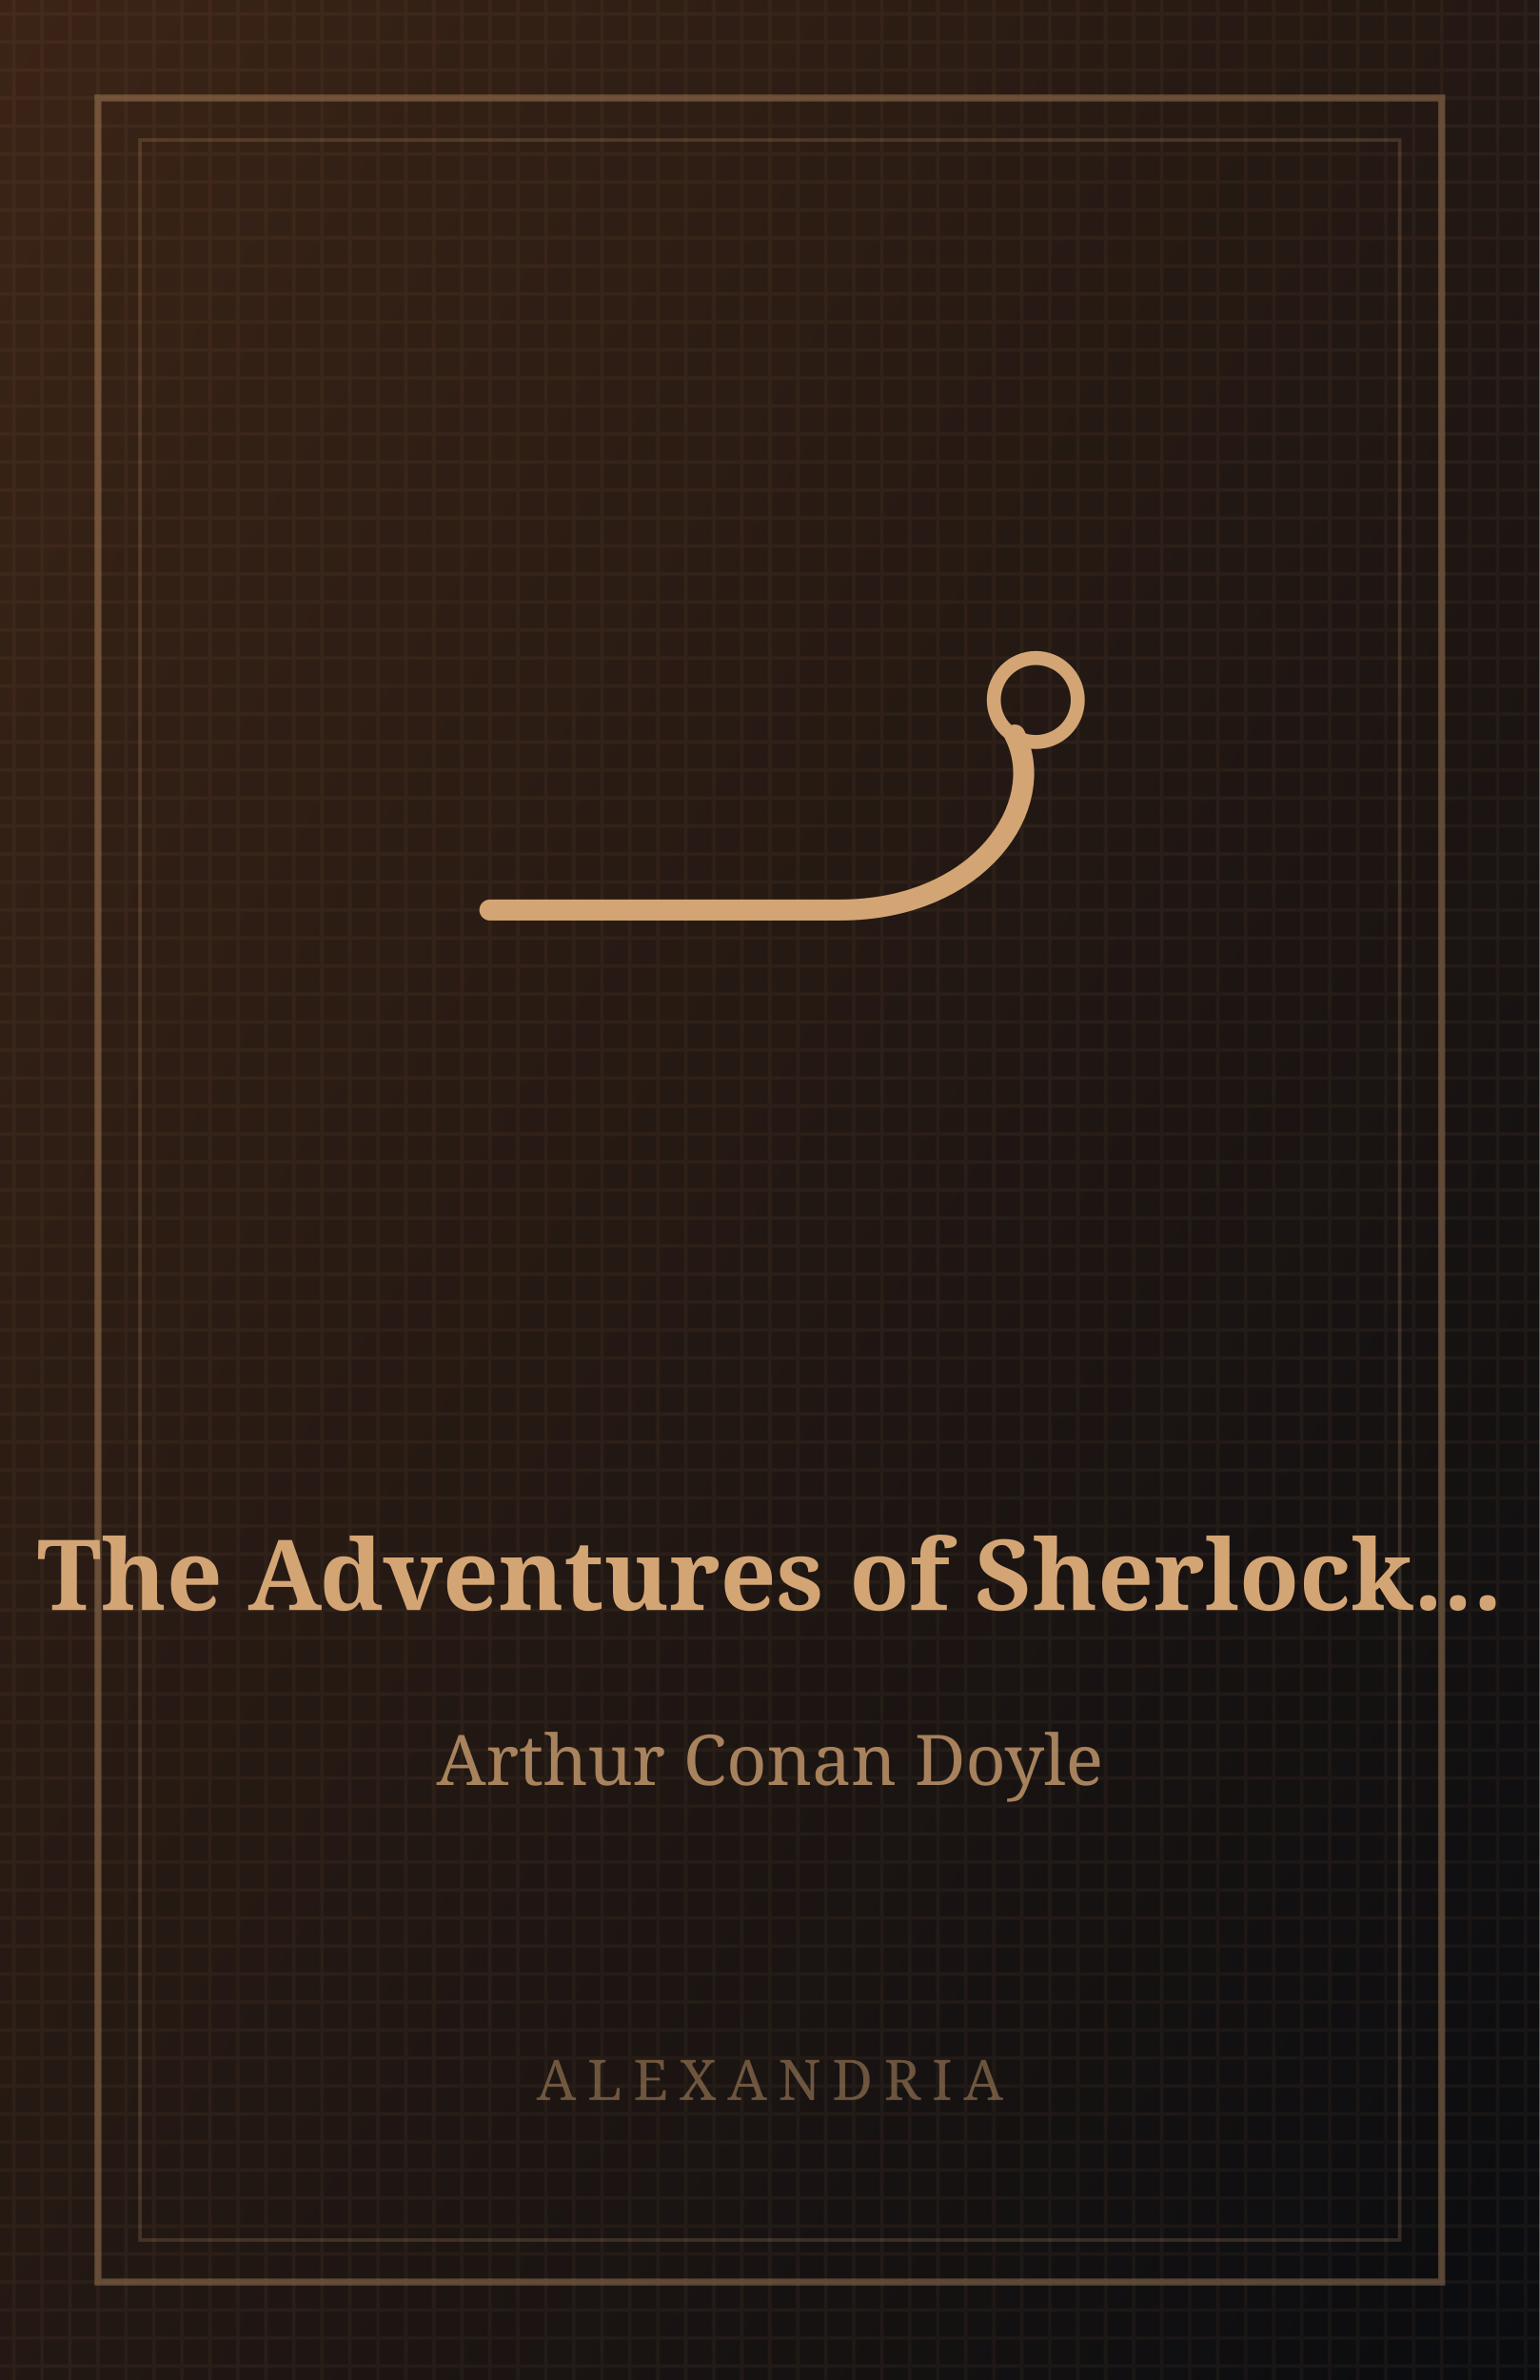
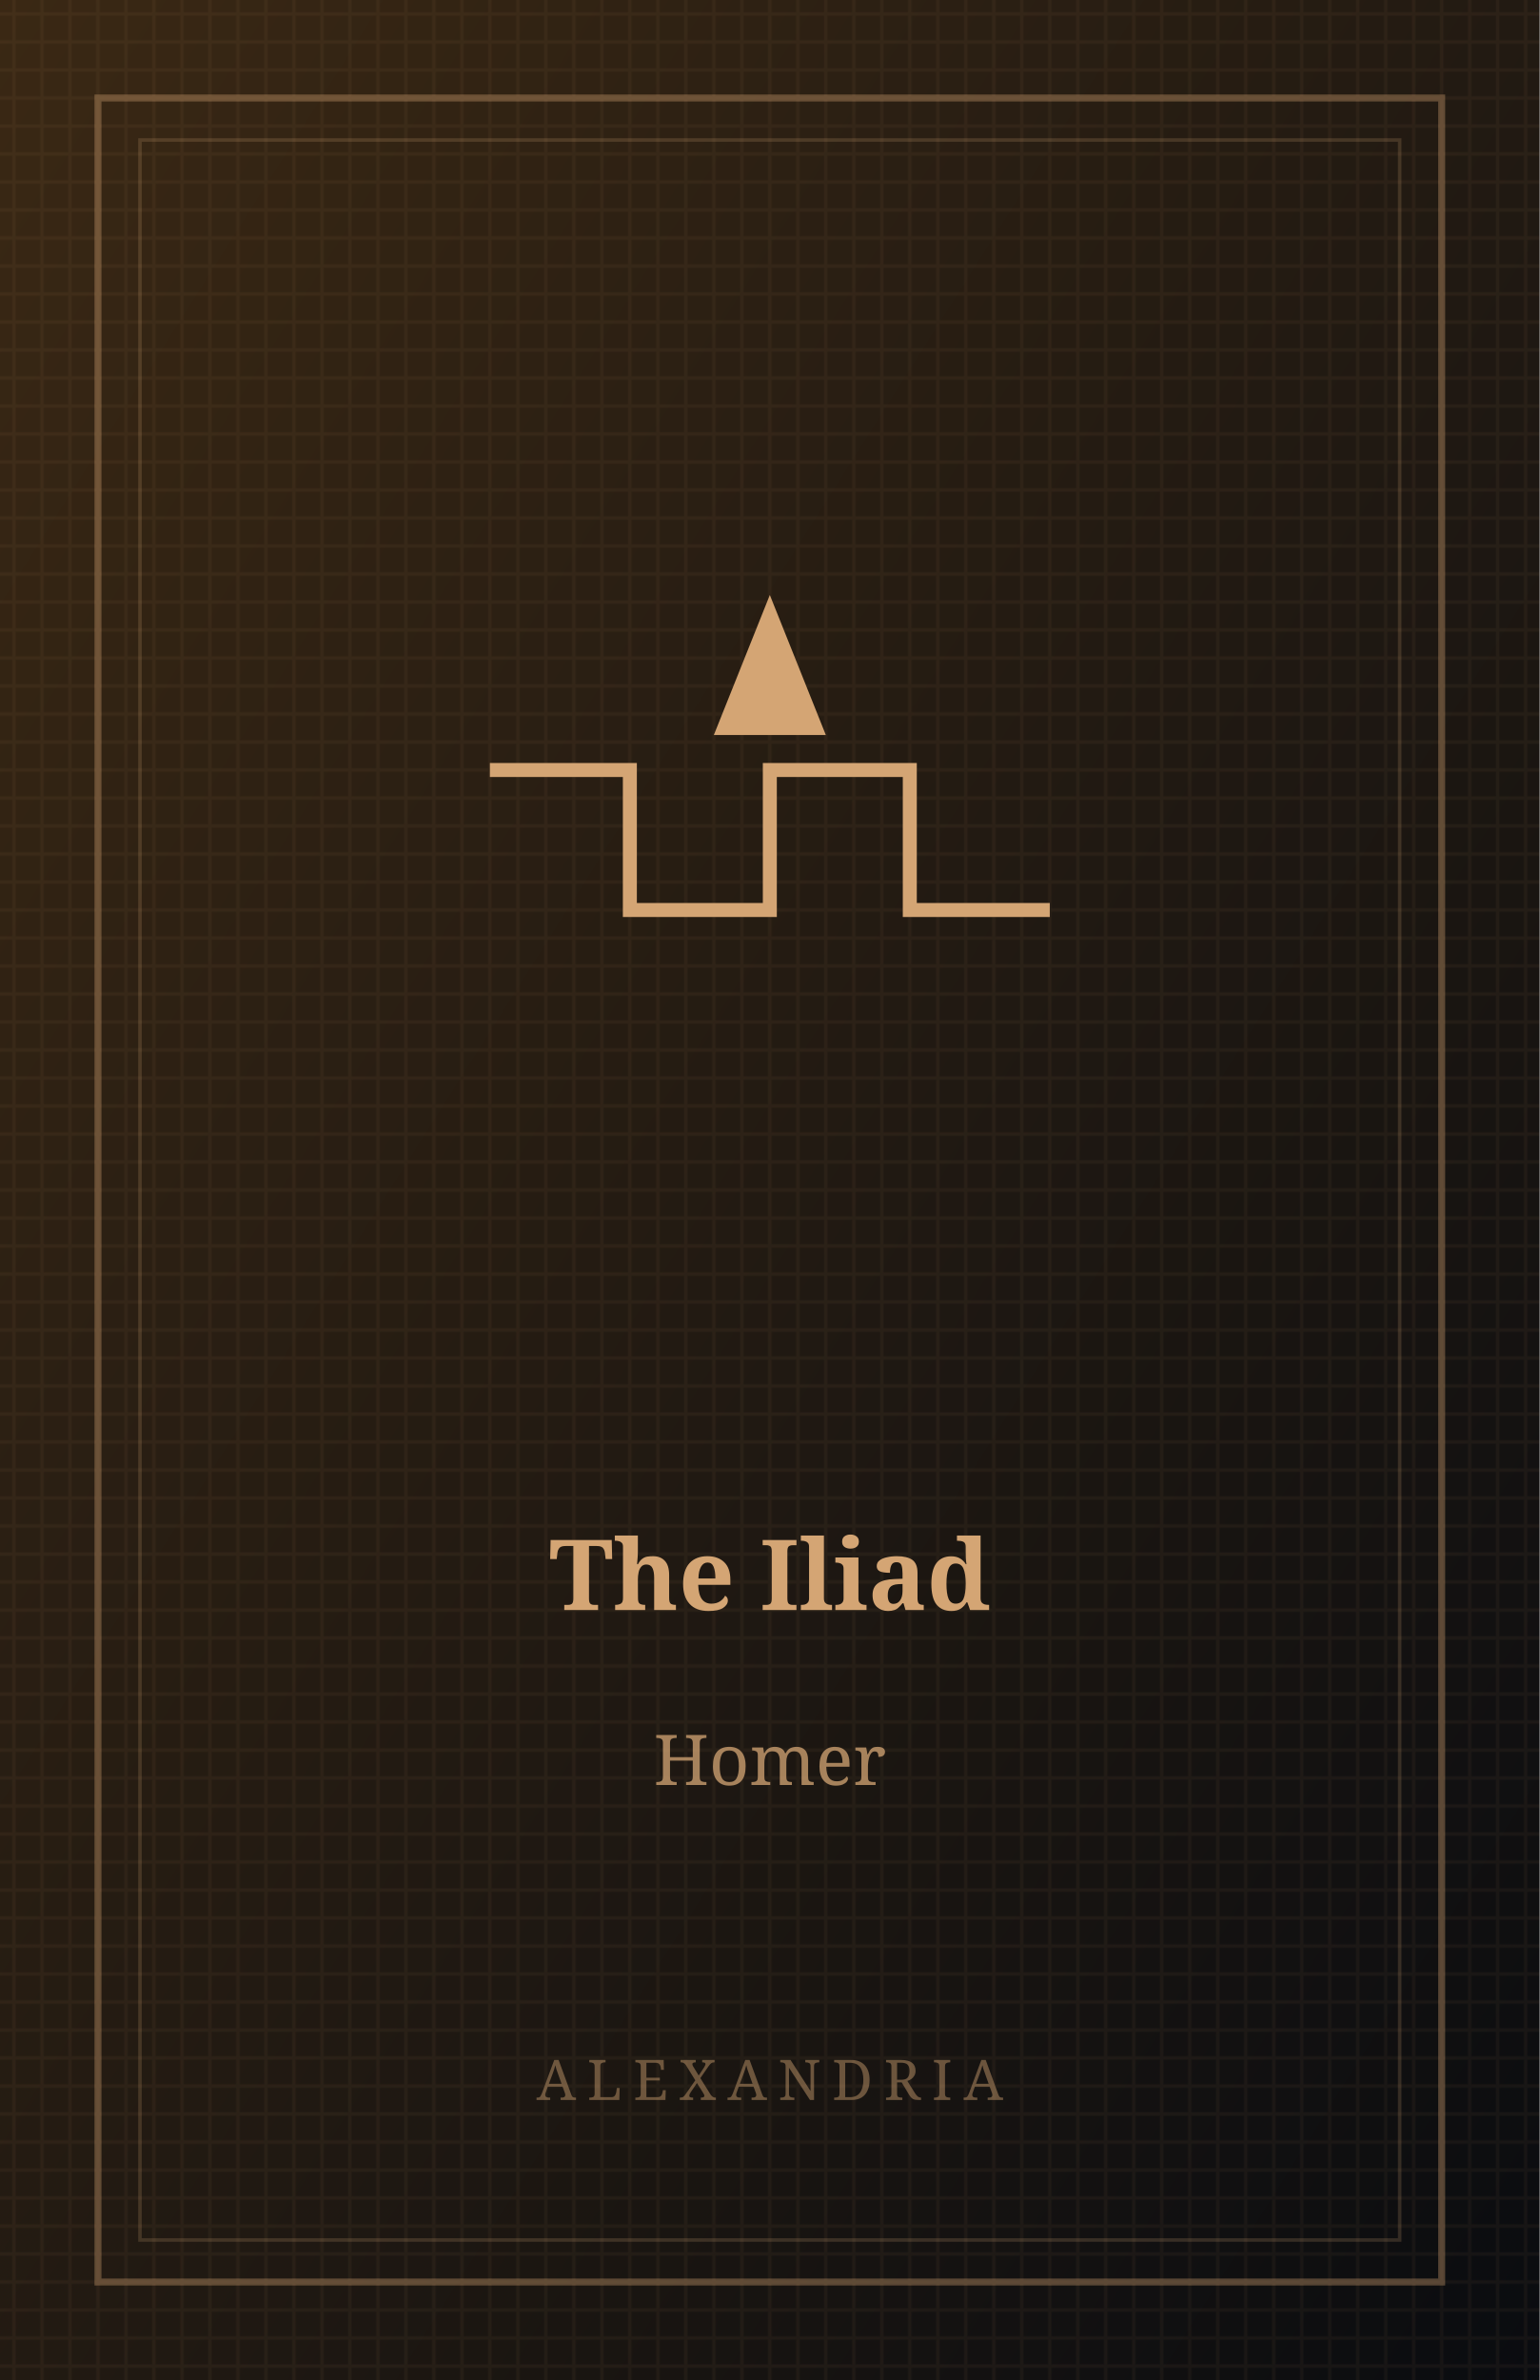
<svg xmlns="http://www.w3.org/2000/svg" viewBox="0 0 220 340" width="220" height="340">
  <defs>
    <linearGradient id="g" x1="0" y1="0" x2="1" y2="1">
-       <stop offset="0%" stop-color="#3b2416" />
+       <stop offset="0%" stop-color="#3a2814" />
      <stop offset="100%" stop-color="#0a0c10" />
    </linearGradient>
    <pattern id="cloth" width="4" height="4" patternUnits="userSpaceOnUse">
      <path d="M0 2 H4 M2 0 V4" stroke="#d4a574" stroke-opacity="0.06" stroke-width="0.5" />
    </pattern>
  </defs>
  <rect width="220" height="340" fill="url(#g)" />
  <rect width="220" height="340" fill="url(#cloth)" />
  <rect x="14" y="14" width="192" height="312" fill="none" stroke="#d4a574" stroke-opacity="0.35" stroke-width="1" />
  <rect x="20" y="20" width="180" height="300" fill="none" stroke="#d4a574" stroke-opacity="0.2" stroke-width="0.5" />
-   <path d="M70 130 H120 C140 130, 150 115, 145 105" stroke="#d4a574" fill="none" stroke-width="3" stroke-linecap="round" />
-   <circle cx="148" cy="100" r="6" fill="none" stroke="#d4a574" stroke-width="2" />
-   <text x="110" y="230" text-anchor="middle" fill="#d4a574" font-family="Georgia, serif" font-size="14" font-weight="600">The Adventures of Sherlock…</text>
-   <text x="110" y="255" text-anchor="middle" fill="#d4a574" fill-opacity="0.75" font-family="Georgia, serif" font-size="10">Arthur Conan Doyle</text>
+   <path d="M70 110 H90 V130 H110 V110 H130 V130 H150" fill="none" stroke="#d4a574" stroke-width="2" />
+   <path d="M110 85 L118 105 H102 Z" fill="#d4a574" />
+   <text x="110" y="230" text-anchor="middle" fill="#d4a574" font-family="Georgia, serif" font-size="14" font-weight="600">The Iliad</text>
+   <text x="110" y="255" text-anchor="middle" fill="#d4a574" fill-opacity="0.75" font-family="Georgia, serif" font-size="10">Homer</text>
  <text x="110" y="300" text-anchor="middle" fill="#d4a574" fill-opacity="0.45" font-family="Georgia, serif" font-size="8" letter-spacing="0.2em">ALEXANDRIA</text>
</svg>
